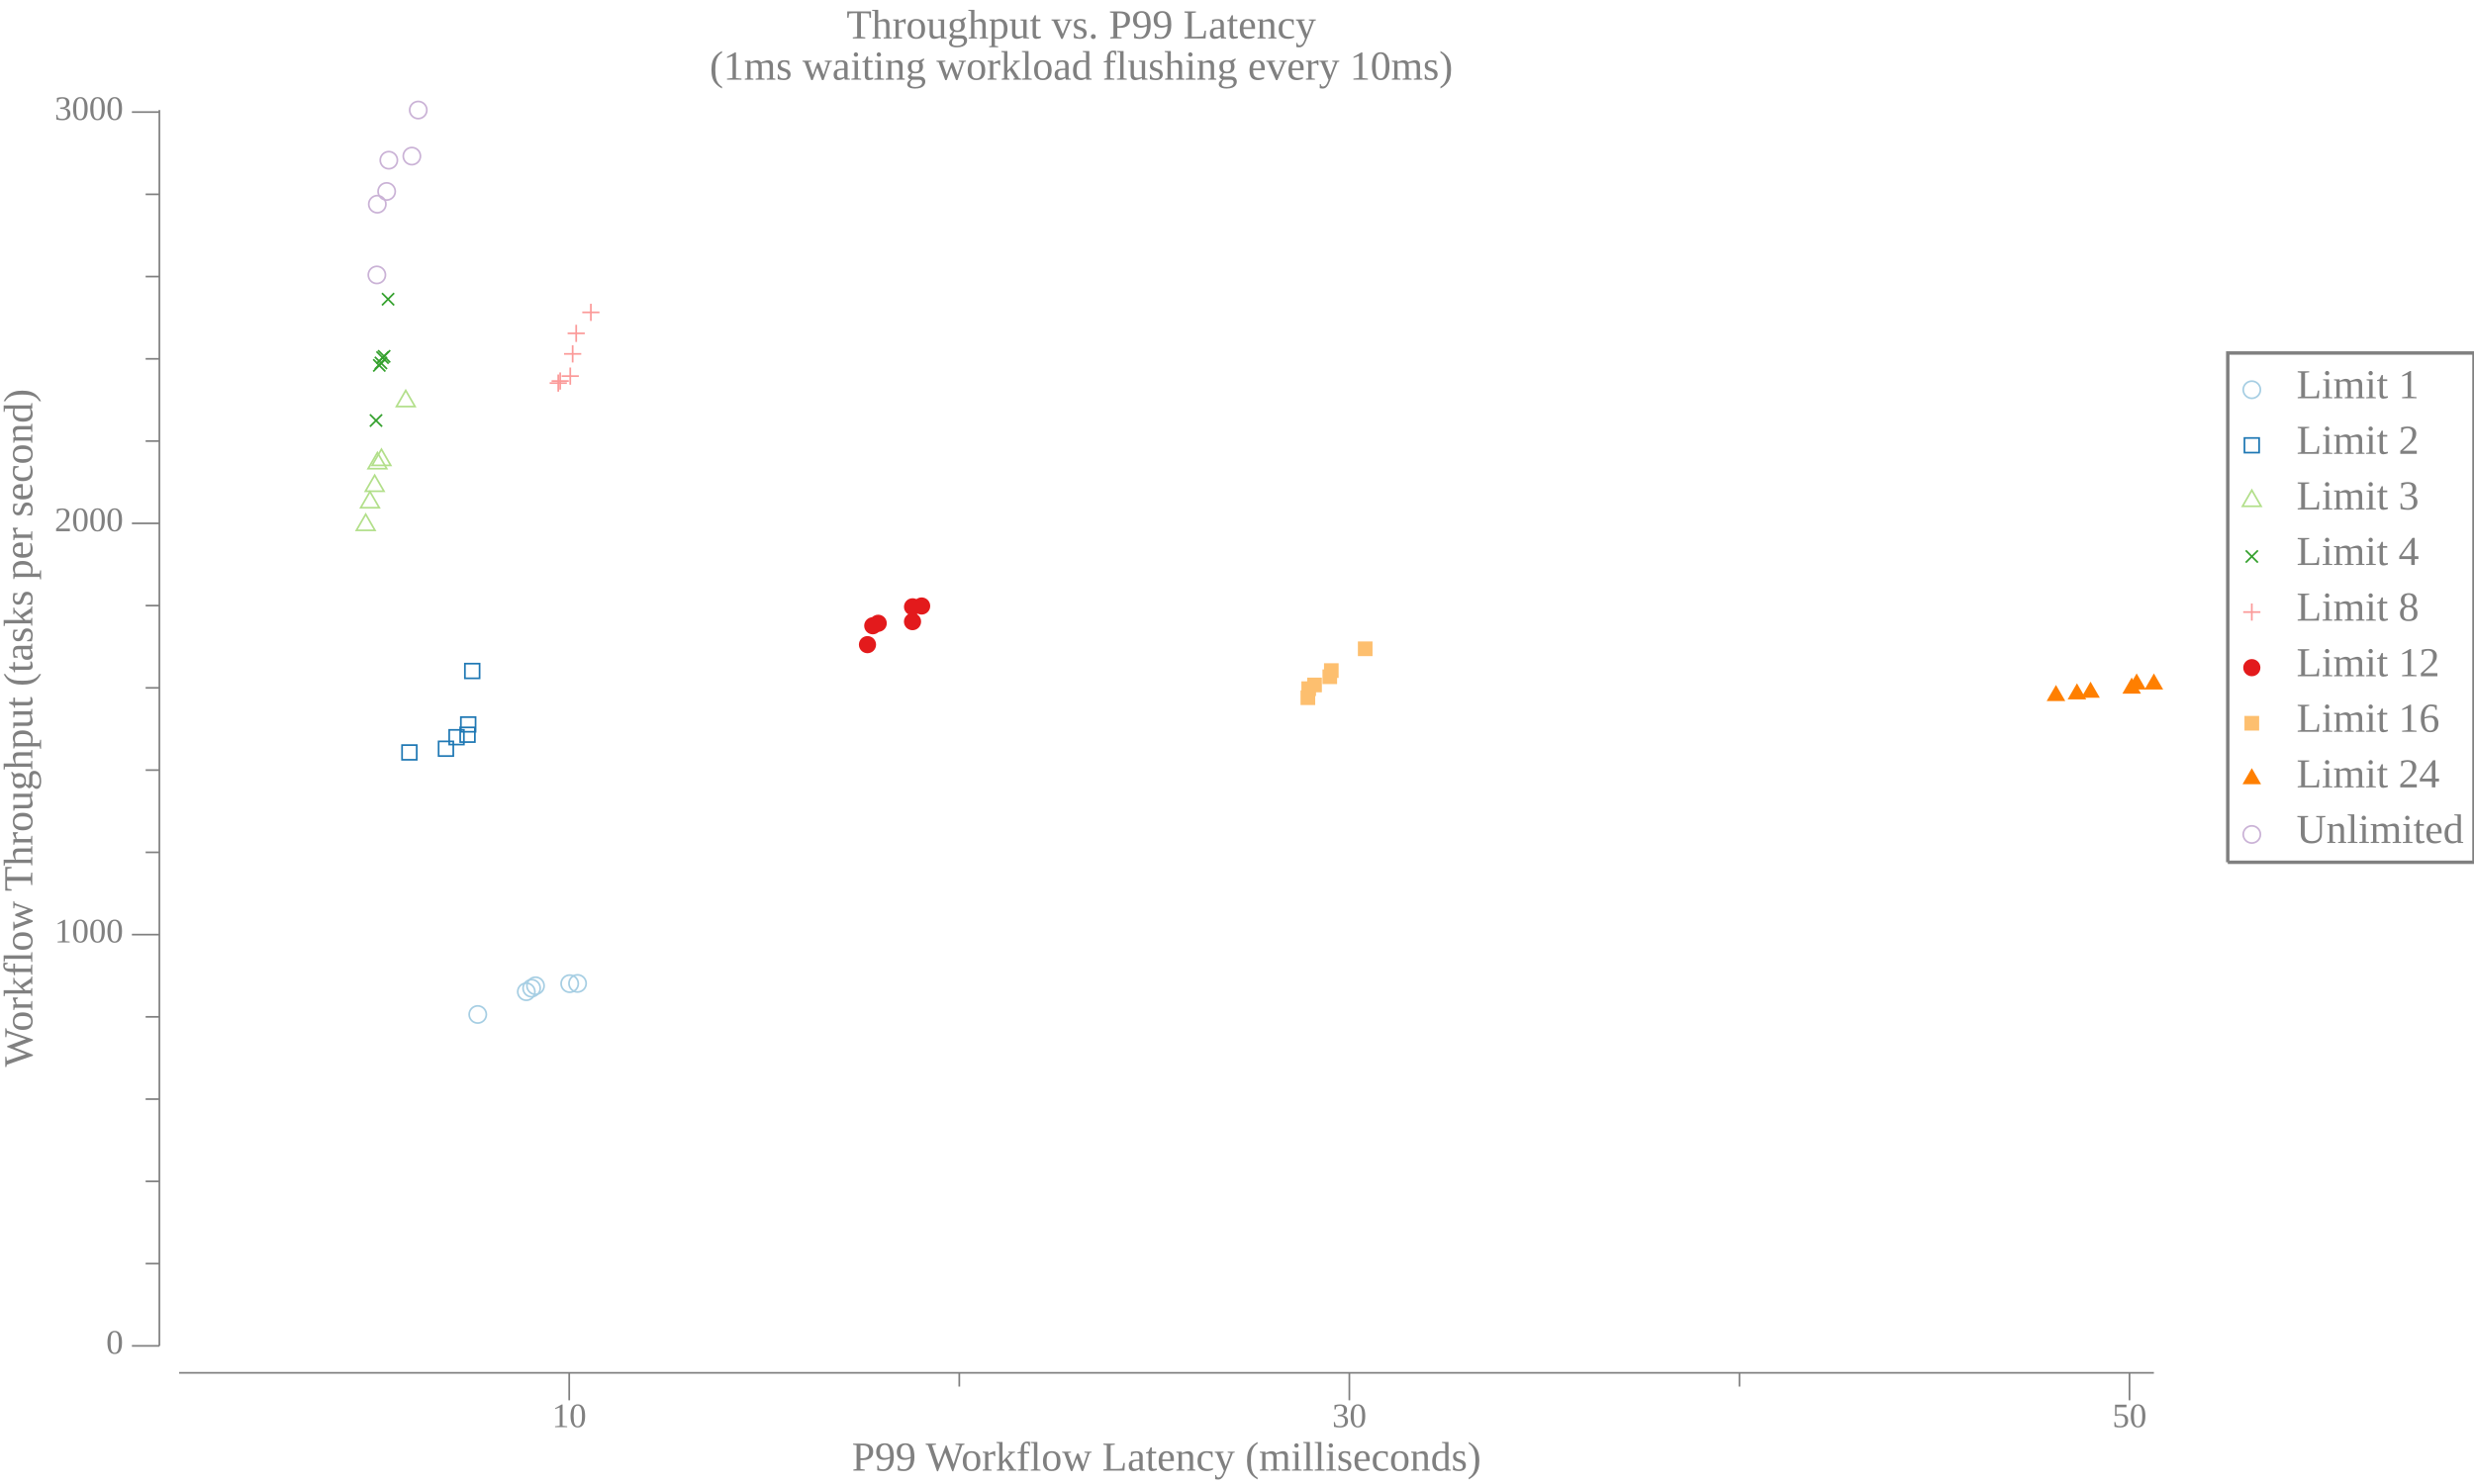
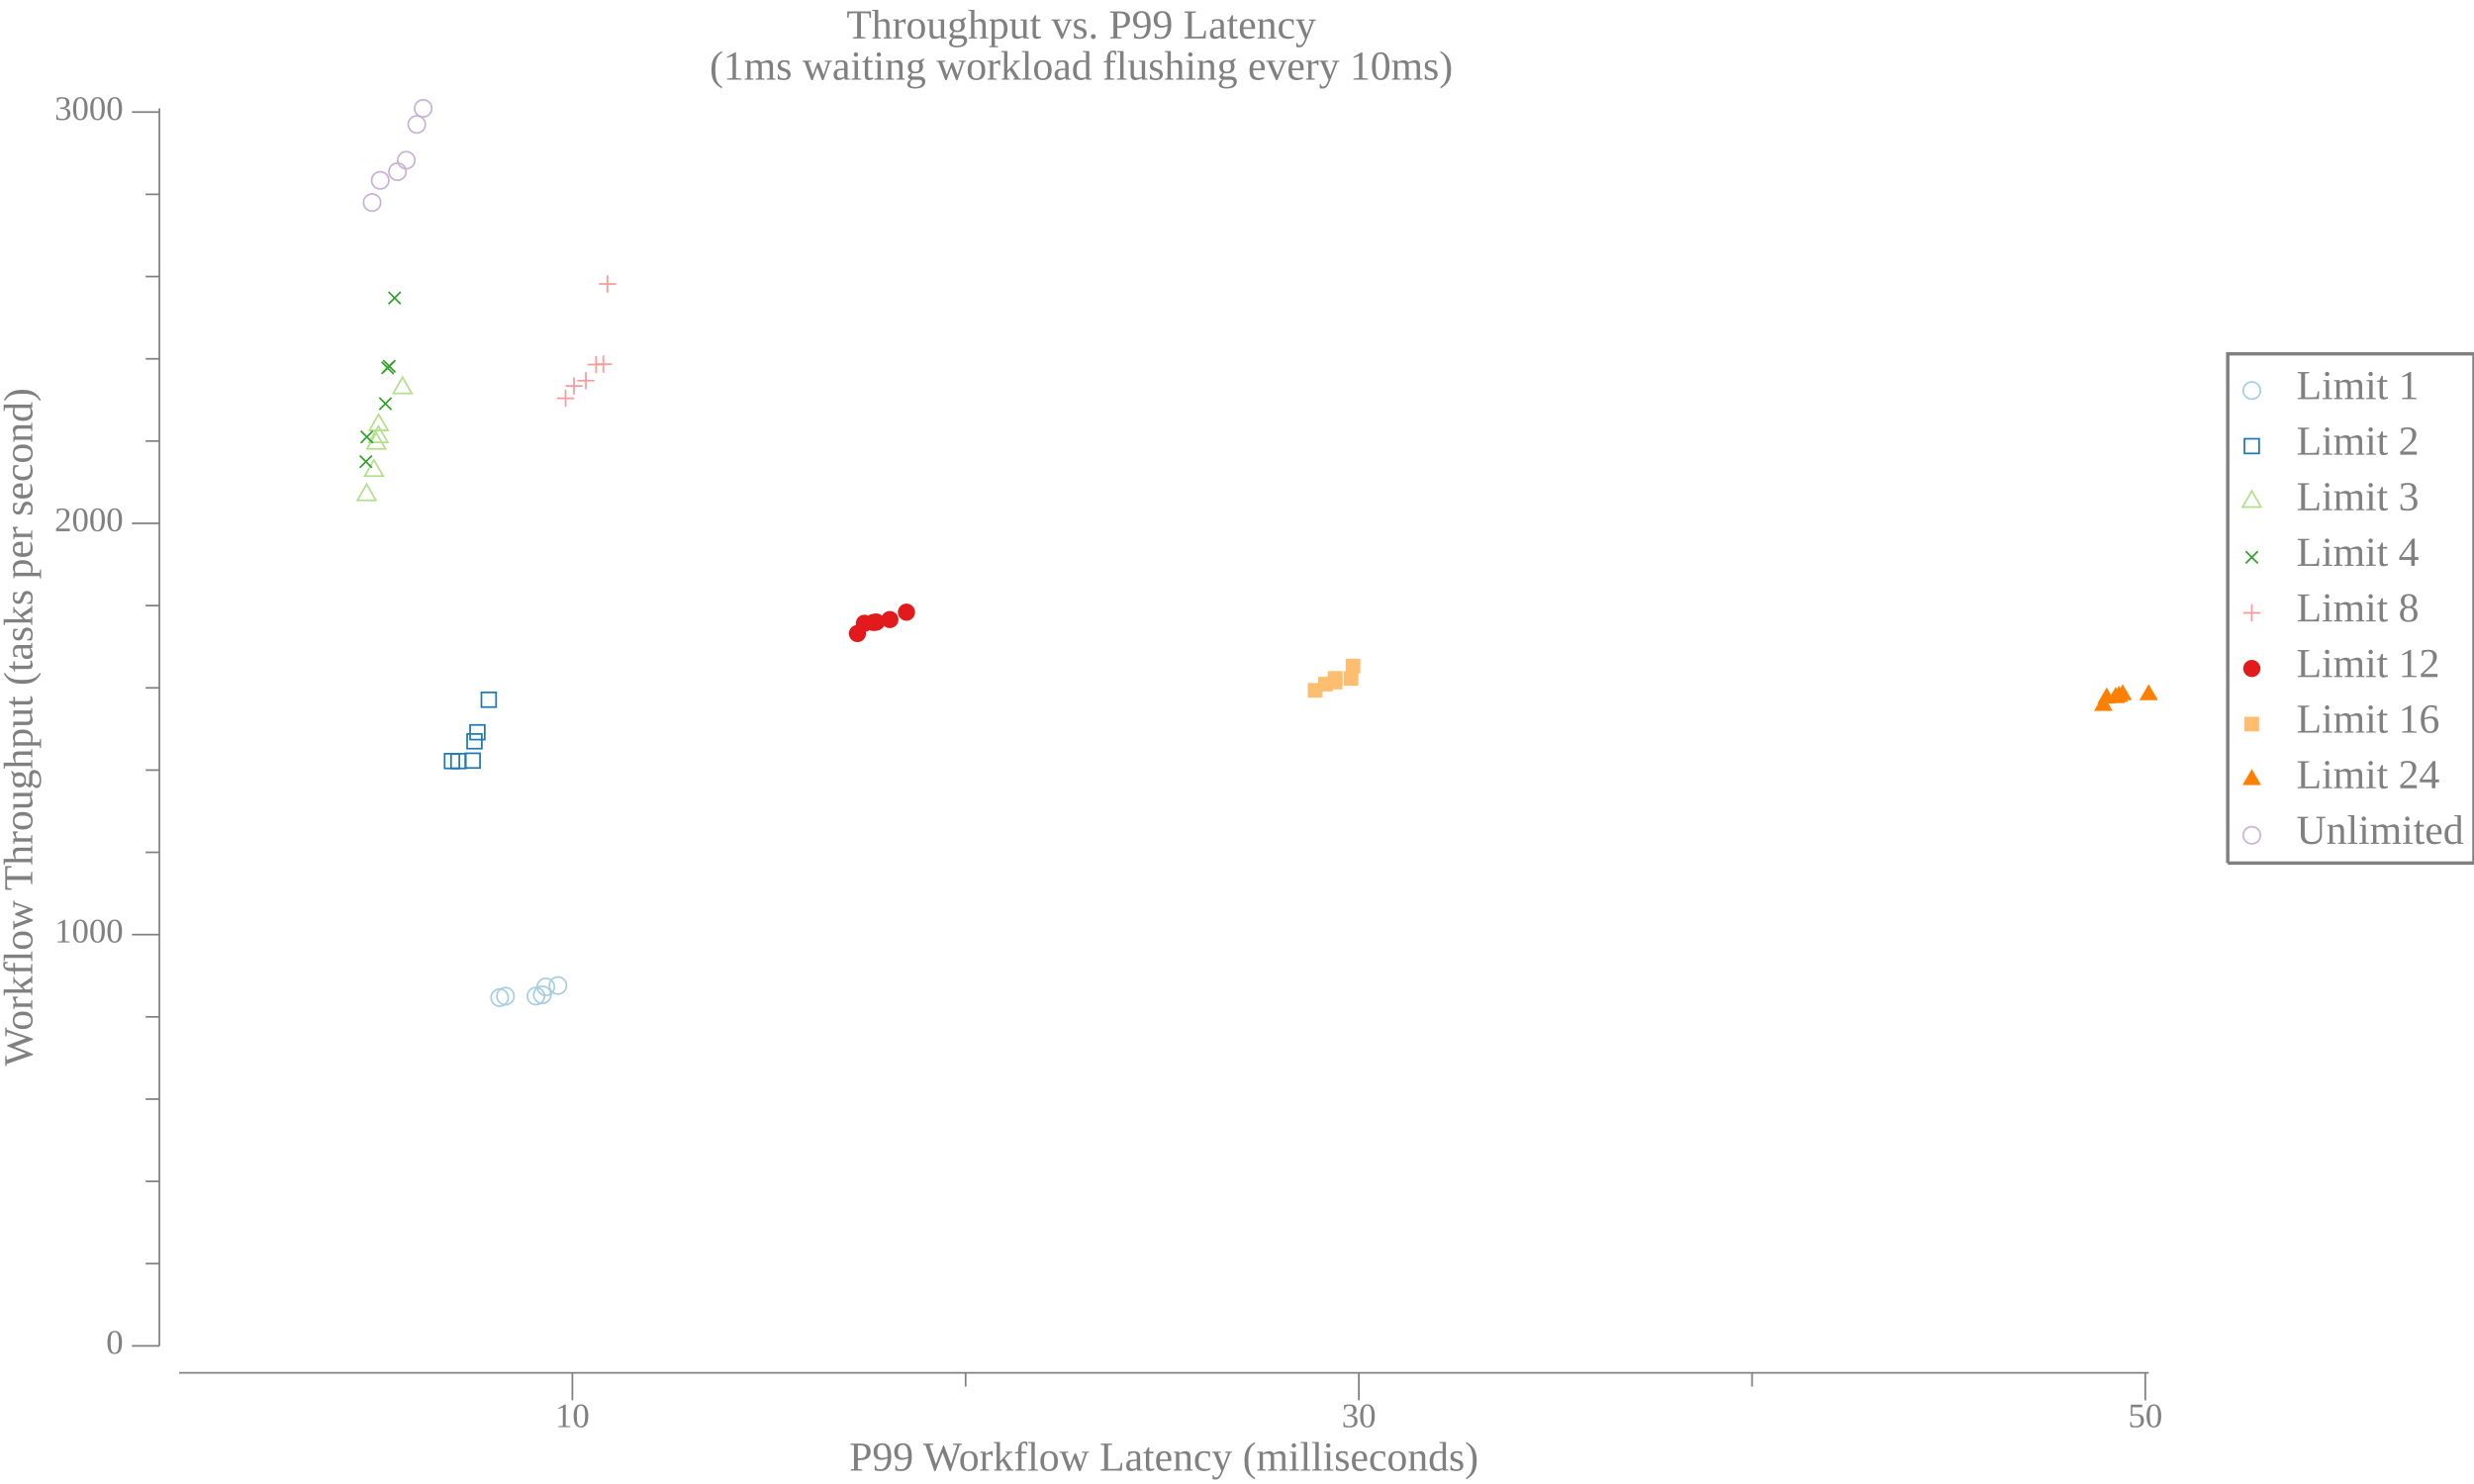
<svg xmlns="http://www.w3.org/2000/svg" width="720pt" height="432pt" viewBox="0 0 720 432">
  <g transform="scale(1, -1) translate(0, -432)">
-     <path d="M657.84,318.55A2.5,2.5 0 1 1 652.84,318.55A2.5,2.5 0 1 1 657.84,318.55Z" style="fill:none;stroke:#A6CEE3;stroke-width:0.5" />
-     <text x="668.34" y="-316.07" transform="scale(1, -1)" style="font-family:Liberation Serif;font-variant:normal;font-weight:normal;font-style:normal;font-size:12px;fill:#808080">Limit 1</text>
-     <path d="M653.2,300.24L657.47,300.24L657.47,304.5L653.2,304.5Z" style="fill:none;stroke:#1F78B4;stroke-width:0.5" />
-     <text x="668.34" y="-299.88" transform="scale(1, -1)" style="font-family:Liberation Serif;font-variant:normal;font-weight:normal;font-style:normal;font-size:12px;fill:#808080">Limit 2</text>
-     <path d="M655.34,289.31L652.63,284.62L658.04,284.62Z" style="fill:none;stroke:#B2DF8A;stroke-width:0.5" />
-     <text x="668.34" y="-283.7" transform="scale(1, -1)" style="font-family:Liberation Serif;font-variant:normal;font-weight:normal;font-style:normal;font-size:12px;fill:#808080">Limit 3</text>
-     <path d="M653.57,268.24L657.11,271.77" style="fill:none;stroke:#33A02C;stroke-width:0.5" />
-     <path d="M653.57,271.77L657.11,268.24" style="fill:none;stroke:#33A02C;stroke-width:0.5" />
-     <text x="668.34" y="-267.52" transform="scale(1, -1)" style="font-family:Liberation Serif;font-variant:normal;font-weight:normal;font-style:normal;font-size:12px;fill:#808080">Limit 4</text>
-     <path d="M655.34,256.32L655.34,251.32" style="fill:none;stroke:#FB9A99;stroke-width:0.5" />
-     <path d="M652.84,253.82L657.84,253.82" style="fill:none;stroke:#FB9A99;stroke-width:0.5" />
-     <text x="668.34" y="-251.33" transform="scale(1, -1)" style="font-family:Liberation Serif;font-variant:normal;font-weight:normal;font-style:normal;font-size:12px;fill:#808080">Limit 8</text>
-     <path d="M657.84,237.64A2.5,2.5 0 1 1 652.84,237.64A2.5,2.5 0 1 1 657.84,237.64Z" style="fill:#E31A1C" />
-     <text x="668.34" y="-235.15" transform="scale(1, -1)" style="font-family:Liberation Serif;font-variant:normal;font-weight:normal;font-style:normal;font-size:12px;fill:#808080">Limit 12</text>
-     <path d="M653.2,219.32L657.47,219.32L657.47,223.59L653.2,223.59Z" style="fill:#FDBF6F" />
-     <text x="668.34" y="-218.97" transform="scale(1, -1)" style="font-family:Liberation Serif;font-variant:normal;font-weight:normal;font-style:normal;font-size:12px;fill:#808080">Limit 16</text>
-     <path d="M655.34,208.39L652.63,203.71L658.04,203.71Z" style="fill:#FF7F00" />
-     <text x="668.34" y="-202.78" transform="scale(1, -1)" style="font-family:Liberation Serif;font-variant:normal;font-weight:normal;font-style:normal;font-size:12px;fill:#808080">Limit 24</text>
-     <path d="M657.84,189.09A2.5,2.5 0 1 1 652.84,189.09A2.5,2.5 0 1 1 657.84,189.09Z" style="fill:none;stroke:#CAB2D6;stroke-width:0.5" />
-     <text x="668.34" y="-186.6" transform="scale(1, -1)" style="font-family:Liberation Serif;font-variant:normal;font-weight:normal;font-style:normal;font-size:12px;fill:#808080">Unlimited</text>
-     <path d="M648.34,180.99L648.34,329.24L720,329.24L720,180.99L648.34,180.99" style="fill:none;stroke:#808080" />
+     <path d="M657.84,318.31A2.5,2.5 0 1 1 652.84,318.31A2.5,2.5 0 1 1 657.84,318.31Z" style="fill:none;stroke:#A6CEE3;stroke-width:0.5" />
+     <text x="668.34" y="-315.83" transform="scale(1, -1)" style="font-family:Liberation Serif;font-variant:normal;font-weight:normal;font-style:normal;font-size:12px;fill:#808080">Limit 1</text>
+     <path d="M653.2,300L657.47,300L657.47,304.27L653.2,304.27Z" style="fill:none;stroke:#1F78B4;stroke-width:0.5" />
+     <text x="668.34" y="-299.64" transform="scale(1, -1)" style="font-family:Liberation Serif;font-variant:normal;font-weight:normal;font-style:normal;font-size:12px;fill:#808080">Limit 2</text>
+     <path d="M655.34,289.07L652.63,284.39L658.04,284.39Z" style="fill:none;stroke:#B2DF8A;stroke-width:0.5" />
+     <text x="668.34" y="-283.46" transform="scale(1, -1)" style="font-family:Liberation Serif;font-variant:normal;font-weight:normal;font-style:normal;font-size:12px;fill:#808080">Limit 3</text>
+     <path d="M653.57,268L657.11,271.53" style="fill:none;stroke:#33A02C;stroke-width:0.5" />
+     <path d="M653.57,271.53L657.11,268" style="fill:none;stroke:#33A02C;stroke-width:0.5" />
+     <text x="668.34" y="-267.28" transform="scale(1, -1)" style="font-family:Liberation Serif;font-variant:normal;font-weight:normal;font-style:normal;font-size:12px;fill:#808080">Limit 4</text>
+     <path d="M655.34,256.08L655.34,251.08" style="fill:none;stroke:#FB9A99;stroke-width:0.5" />
+     <path d="M652.84,253.58L657.84,253.58" style="fill:none;stroke:#FB9A99;stroke-width:0.5" />
+     <text x="668.34" y="-251.09" transform="scale(1, -1)" style="font-family:Liberation Serif;font-variant:normal;font-weight:normal;font-style:normal;font-size:12px;fill:#808080">Limit 8</text>
+     <path d="M657.84,237.4A2.5,2.5 0 1 1 652.84,237.4A2.5,2.5 0 1 1 657.84,237.4Z" style="fill:#E31A1C" />
+     <text x="668.34" y="-234.91" transform="scale(1, -1)" style="font-family:Liberation Serif;font-variant:normal;font-weight:normal;font-style:normal;font-size:12px;fill:#808080">Limit 12</text>
+     <path d="M653.2,219.08L657.47,219.08L657.47,223.35L653.2,223.35Z" style="fill:#FDBF6F" />
+     <text x="668.34" y="-218.73" transform="scale(1, -1)" style="font-family:Liberation Serif;font-variant:normal;font-weight:normal;font-style:normal;font-size:12px;fill:#808080">Limit 16</text>
+     <path d="M655.34,208.15L652.63,203.47L658.04,203.47Z" style="fill:#FF7F00" />
+     <text x="668.34" y="-202.54" transform="scale(1, -1)" style="font-family:Liberation Serif;font-variant:normal;font-weight:normal;font-style:normal;font-size:12px;fill:#808080">Limit 24</text>
+     <path d="M657.84,188.85A2.5,2.5 0 1 1 652.84,188.85A2.5,2.5 0 1 1 657.84,188.85Z" style="fill:none;stroke:#CAB2D6;stroke-width:0.5" />
+     <text x="668.34" y="-186.36" transform="scale(1, -1)" style="font-family:Liberation Serif;font-variant:normal;font-weight:normal;font-style:normal;font-size:12px;fill:#808080">Unlimited</text>
+     <path d="M648.34,180.75L648.34,329L720,329L720,180.75L648.34,180.75" style="fill:none;stroke:#808080" />
    <path d="M0,0L629.34,0L629.34,432L0,432Z" style="fill:#-8000000000000000-8000000000000000-8000000000000000;fill-opacity:0" />
    <text x="246.35" y="-420.81" transform="scale(1, -1)" style="font-family:Liberation Serif;font-variant:normal;font-weight:normal;font-style:normal;font-size:12px;fill:#808080">Throughput vs. P99 Latency</text>
    <text x="206.52" y="-408.81" transform="scale(1, -1)" style="font-family:Liberation Serif;font-variant:normal;font-weight:normal;font-style:normal;font-size:12px;fill:#808080">(1ms waiting workload flushing every 10ms)</text>
-     <text x="247.93" y="-3.902" transform="scale(1, -1)" style="font-family:Liberation Serif;font-variant:normal;font-weight:normal;font-style:normal;font-size:12px;fill:#808080">P99 Workflow Latency (milliseconds)</text>
-     <text x="160.66" y="-16.541" transform="scale(1, -1)" style="font-family:Liberation Serif;font-variant:normal;font-weight:normal;font-style:normal;font-size:10px;fill:#808080">10</text>
-     <text x="387.7" y="-16.541" transform="scale(1, -1)" style="font-family:Liberation Serif;font-variant:normal;font-weight:normal;font-style:normal;font-size:10px;fill:#808080">30</text>
-     <text x="614.74" y="-16.541" transform="scale(1, -1)" style="font-family:Liberation Serif;font-variant:normal;font-weight:normal;font-style:normal;font-size:10px;fill:#808080">50</text>
-     <path d="M165.66,24.363L165.66,32.363" style="fill:none;stroke:#808080;stroke-width:0.5" />
-     <path d="M392.7,24.363L392.7,32.363" style="fill:none;stroke:#808080;stroke-width:0.5" />
-     <path d="M619.74,24.363L619.74,32.363" style="fill:none;stroke:#808080;stroke-width:0.5" />
-     <path d="M279.18,28.363L279.18,32.363" style="fill:none;stroke:#808080;stroke-width:0.5" />
-     <path d="M506.22,28.363L506.22,32.363" style="fill:none;stroke:#808080;stroke-width:0.5" />
-     <path d="M52.135,32.363L626.84,32.363" style="fill:none;stroke:#808080;stroke-width:0.5" />
+     <text x="247.18" y="-3.902" transform="scale(1, -1)" style="font-family:Liberation Serif;font-variant:normal;font-weight:normal;font-style:normal;font-size:12px;fill:#808080">P99 Workflow Latency (milliseconds)</text>
+     <text x="161.58" y="-16.541" transform="scale(1, -1)" style="font-family:Liberation Serif;font-variant:normal;font-weight:normal;font-style:normal;font-size:10px;fill:#808080">10</text>
+     <text x="390.46" y="-16.541" transform="scale(1, -1)" style="font-family:Liberation Serif;font-variant:normal;font-weight:normal;font-style:normal;font-size:10px;fill:#808080">30</text>
+     <text x="619.34" y="-16.541" transform="scale(1, -1)" style="font-family:Liberation Serif;font-variant:normal;font-weight:normal;font-style:normal;font-size:10px;fill:#808080">50</text>
+     <path d="M166.58,24.363L166.58,32.363" style="fill:none;stroke:#808080;stroke-width:0.5" />
+     <path d="M395.46,24.363L395.46,32.363" style="fill:none;stroke:#808080;stroke-width:0.5" />
+     <path d="M624.34,24.363L624.34,32.363" style="fill:none;stroke:#808080;stroke-width:0.5" />
+     <path d="M281.02,28.363L281.02,32.363" style="fill:none;stroke:#808080;stroke-width:0.5" />
+     <path d="M509.9,28.363L509.9,32.363" style="fill:none;stroke:#808080;stroke-width:0.5" />
+     <path d="M52.135,32.363L625.33,32.363" style="fill:none;stroke:#808080;stroke-width:0.5" />
    <g transform="rotate(90)">
-       <text x="121.37" y="9.387" transform="scale(1, -1)" style="font-family:Liberation Serif;font-variant:normal;font-weight:normal;font-style:normal;font-size:12px;fill:#808080">Workflow Throughput (tasks per second)</text>
+       <text x="121.61" y="9.387" transform="scale(1, -1)" style="font-family:Liberation Serif;font-variant:normal;font-weight:normal;font-style:normal;font-size:12px;fill:#808080">Workflow Throughput (tasks per second)</text>
    </g>
    <text x="30.885" y="-37.924" transform="scale(1, -1)" style="font-family:Liberation Serif;font-variant:normal;font-weight:normal;font-style:normal;font-size:10px;fill:#808080">0</text>
    <text x="15.885" y="-157.65" transform="scale(1, -1)" style="font-family:Liberation Serif;font-variant:normal;font-weight:normal;font-style:normal;font-size:10px;fill:#808080">1000</text>
    <text x="15.885" y="-277.37" transform="scale(1, -1)" style="font-family:Liberation Serif;font-variant:normal;font-weight:normal;font-style:normal;font-size:10px;fill:#808080">2000</text>
    <text x="15.885" y="-397.09" transform="scale(1, -1)" style="font-family:Liberation Serif;font-variant:normal;font-weight:normal;font-style:normal;font-size:10px;fill:#808080">3000</text>
    <path d="M38.385,40.209L46.385,40.209" style="fill:none;stroke:#808080;stroke-width:0.5" />
    <path d="M38.385,159.93L46.385,159.93" style="fill:none;stroke:#808080;stroke-width:0.5" />
    <path d="M38.385,279.65L46.385,279.65" style="fill:none;stroke:#808080;stroke-width:0.5" />
-     <path d="M38.385,399.37L46.385,399.37" style="fill:none;stroke:#808080;stroke-width:0.5" />
+     <path d="M38.385,399.38L46.385,399.38" style="fill:none;stroke:#808080;stroke-width:0.5" />
    <path d="M42.385,64.153L46.385,64.153" style="fill:none;stroke:#808080;stroke-width:0.5" />
    <path d="M42.385,88.098L46.385,88.098" style="fill:none;stroke:#808080;stroke-width:0.5" />
    <path d="M42.385,112.04L46.385,112.04" style="fill:none;stroke:#808080;stroke-width:0.5" />
    <path d="M42.385,135.99L46.385,135.99" style="fill:none;stroke:#808080;stroke-width:0.5" />
    <path d="M42.385,183.88L46.385,183.88" style="fill:none;stroke:#808080;stroke-width:0.5" />
    <path d="M42.385,207.82L46.385,207.82" style="fill:none;stroke:#808080;stroke-width:0.5" />
    <path d="M42.385,231.76L46.385,231.76" style="fill:none;stroke:#808080;stroke-width:0.5" />
    <path d="M42.385,255.71L46.385,255.71" style="fill:none;stroke:#808080;stroke-width:0.5" />
    <path d="M42.385,303.6L46.385,303.6" style="fill:none;stroke:#808080;stroke-width:0.5" />
    <path d="M42.385,327.54L46.385,327.54" style="fill:none;stroke:#808080;stroke-width:0.5" />
    <path d="M42.385,351.49L46.385,351.49" style="fill:none;stroke:#808080;stroke-width:0.5" />
    <path d="M42.385,375.43L46.385,375.43" style="fill:none;stroke:#808080;stroke-width:0.5" />
-     <path d="M46.385,40.209L46.385,399.97" style="fill:none;stroke:#808080;stroke-width:0.5" />
-     <path d="M141.54,136.68A2.5,2.5 0 1 1 136.54,136.68A2.5,2.5 0 1 1 141.54,136.68Z" style="fill:none;stroke:#A6CEE3;stroke-width:0.5" />
-     <path d="M155.67,143.31A2.5,2.5 0 1 1 150.67,143.31A2.5,2.5 0 1 1 155.67,143.31Z" style="fill:none;stroke:#A6CEE3;stroke-width:0.5" />
-     <path d="M157.22,144.33A2.5,2.5 0 1 1 152.22,144.33A2.5,2.5 0 1 1 157.22,144.33Z" style="fill:none;stroke:#A6CEE3;stroke-width:0.5" />
-     <path d="M158.35,145.04A2.5,2.5 0 1 1 153.35,145.04A2.5,2.5 0 1 1 158.35,145.04Z" style="fill:none;stroke:#A6CEE3;stroke-width:0.5" />
-     <path d="M168.3,145.65A2.5,2.5 0 1 1 163.3,145.65A2.5,2.5 0 1 1 168.3,145.65Z" style="fill:none;stroke:#A6CEE3;stroke-width:0.5" />
-     <path d="M170.59,145.72A2.5,2.5 0 1 1 165.59,145.72A2.5,2.5 0 1 1 170.59,145.72Z" style="fill:none;stroke:#A6CEE3;stroke-width:0.5" />
-     <path d="M117.01,210.83L121.28,210.83L121.28,215.1L117.01,215.1Z" style="fill:none;stroke:#1F78B4;stroke-width:0.5" />
-     <path d="M127.65,211.91L131.92,211.91L131.92,216.18L127.65,216.18Z" style="fill:none;stroke:#1F78B4;stroke-width:0.5" />
-     <path d="M130.73,215.26L135,215.26L135,219.53L130.73,219.53Z" style="fill:none;stroke:#1F78B4;stroke-width:0.5" />
-     <path d="M133.93,215.98L138.2,215.98L138.2,220.25L133.93,220.25Z" style="fill:none;stroke:#1F78B4;stroke-width:0.5" />
-     <path d="M134.13,218.98L138.4,218.98L138.4,223.24L134.13,223.24Z" style="fill:none;stroke:#1F78B4;stroke-width:0.5" />
-     <path d="M135.3,234.54L139.57,234.54L139.57,238.81L135.3,238.81Z" style="fill:none;stroke:#1F78B4;stroke-width:0.5" />
-     <path d="M106.43,282.3L103.72,277.61L109.13,277.61Z" style="fill:none;stroke:#B2DF8A;stroke-width:0.5" />
-     <path d="M107.67,288.88L104.97,284.2L110.38,284.2Z" style="fill:none;stroke:#B2DF8A;stroke-width:0.5" />
-     <path d="M109.04,293.67L106.34,288.99L111.75,288.99Z" style="fill:none;stroke:#B2DF8A;stroke-width:0.5" />
-     <path d="M109.84,300.26L107.13,295.57L112.55,295.57Z" style="fill:none;stroke:#B2DF8A;stroke-width:0.5" />
-     <path d="M111.01,301.22L108.3,296.53L113.71,296.53Z" style="fill:none;stroke:#B2DF8A;stroke-width:0.5" />
-     <path d="M118.08,318.34L115.38,313.65L120.79,313.65Z" style="fill:none;stroke:#B2DF8A;stroke-width:0.5" />
-     <path d="M107.66,307.82L111.2,311.35" style="fill:none;stroke:#33A02C;stroke-width:0.5" />
-     <path d="M107.66,311.35L111.2,307.82" style="fill:none;stroke:#33A02C;stroke-width:0.5" />
-     <path d="M108.62,323.86L112.15,327.39" style="fill:none;stroke:#33A02C;stroke-width:0.5" />
-     <path d="M108.62,327.39L112.15,323.86" style="fill:none;stroke:#33A02C;stroke-width:0.5" />
-     <path d="M109.09,324.58L112.63,328.11" style="fill:none;stroke:#33A02C;stroke-width:0.5" />
-     <path d="M109.09,328.11L112.63,324.58" style="fill:none;stroke:#33A02C;stroke-width:0.5" />
-     <path d="M109.56,326.13L113.1,329.67" style="fill:none;stroke:#33A02C;stroke-width:0.5" />
-     <path d="M109.56,329.67L113.1,326.13" style="fill:none;stroke:#33A02C;stroke-width:0.5" />
-     <path d="M110.03,326.49L113.56,330.03" style="fill:none;stroke:#33A02C;stroke-width:0.5" />
-     <path d="M110.03,330.03L113.56,326.49" style="fill:none;stroke:#33A02C;stroke-width:0.5" />
-     <path d="M111.17,343.13L114.7,346.67" style="fill:none;stroke:#33A02C;stroke-width:0.5" />
-     <path d="M111.17,346.67L114.7,343.13" style="fill:none;stroke:#33A02C;stroke-width:0.5" />
-     <path d="M162.47,322.98L162.47,317.98" style="fill:none;stroke:#FB9A99;stroke-width:0.5" />
-     <path d="M159.97,320.48L164.97,320.48" style="fill:none;stroke:#FB9A99;stroke-width:0.5" />
-     <path d="M163.03,323.58L163.03,318.58" style="fill:none;stroke:#FB9A99;stroke-width:0.5" />
-     <path d="M160.53,321.08L165.53,321.08" style="fill:none;stroke:#FB9A99;stroke-width:0.5" />
-     <path d="M165.96,325.01L165.96,320.01" style="fill:none;stroke:#FB9A99;stroke-width:0.5" />
-     <path d="M163.46,322.51L168.46,322.51" style="fill:none;stroke:#FB9A99;stroke-width:0.5" />
-     <path d="M166.66,331.48L166.66,326.48" style="fill:none;stroke:#FB9A99;stroke-width:0.5" />
-     <path d="M164.16,328.98L169.16,328.98" style="fill:none;stroke:#FB9A99;stroke-width:0.5" />
-     <path d="M167.69,337.46L167.69,332.46" style="fill:none;stroke:#FB9A99;stroke-width:0.5" />
-     <path d="M165.19,334.96L170.19,334.96" style="fill:none;stroke:#FB9A99;stroke-width:0.5" />
-     <path d="M171.96,343.57L171.96,338.57" style="fill:none;stroke:#FB9A99;stroke-width:0.5" />
-     <path d="M169.46,341.07L174.46,341.07" style="fill:none;stroke:#FB9A99;stroke-width:0.5" />
-     <path d="M254.96,244.34A2.5,2.5 0 1 1 249.96,244.34A2.5,2.5 0 1 1 254.96,244.34Z" style="fill:#E31A1C" />
-     <path d="M256.5,249.84A2.5,2.5 0 1 1 251.5,249.84A2.5,2.5 0 1 1 256.5,249.84Z" style="fill:#E31A1C" />
-     <path d="M258.08,250.56A2.5,2.5 0 1 1 253.08,250.56A2.5,2.5 0 1 1 258.08,250.56Z" style="fill:#E31A1C" />
-     <path d="M268.07,251.04A2.5,2.5 0 1 1 263.07,251.04A2.5,2.5 0 1 1 268.07,251.04Z" style="fill:#E31A1C" />
-     <path d="M268.08,255.35A2.5,2.5 0 1 1 263.08,255.35A2.5,2.5 0 1 1 268.08,255.35Z" style="fill:#E31A1C" />
-     <path d="M270.72,255.59A2.5,2.5 0 1 1 265.72,255.59A2.5,2.5 0 1 1 270.72,255.59Z" style="fill:#E31A1C" />
-     <path d="M378.49,226.76L382.76,226.76L382.76,231.02L378.49,231.02Z" style="fill:#FDBF6F" />
-     <path d="M378.74,229.39L383,229.39L383,233.66L378.74,233.66Z" style="fill:#FDBF6F" />
-     <path d="M380.43,230.47L384.7,230.47L384.7,234.74L380.43,234.74Z" style="fill:#FDBF6F" />
-     <path d="M384.87,232.86L389.13,232.86L389.13,237.13L384.87,237.13Z" style="fill:#FDBF6F" />
-     <path d="M385.32,234.66L389.58,234.66L389.58,238.93L385.32,238.93Z" style="fill:#FDBF6F" />
-     <path d="M395.18,241L399.44,241L399.44,245.27L395.18,245.27Z" style="fill:#FDBF6F" />
-     <path d="M598.34,232.61L595.63,227.93L601.05,227.93Z" style="fill:#FF7F00" />
-     <path d="M604.45,233.09L601.74,228.41L607.15,228.41Z" style="fill:#FF7F00" />
-     <path d="M608.41,233.57L605.7,228.88L611.11,228.88Z" style="fill:#FF7F00" />
-     <path d="M620.38,234.77L617.67,230.08L623.08,230.08Z" style="fill:#FF7F00" />
-     <path d="M621.82,235.97L619.12,231.28L624.53,231.28Z" style="fill:#FF7F00" />
-     <path d="M626.84,235.97L624.13,231.28L629.54,231.28Z" style="fill:#FF7F00" />
-     <path d="M112.18,351.97A2.5,2.5 0 1 1 107.18,351.97A2.5,2.5 0 1 1 112.18,351.97Z" style="fill:none;stroke:#CAB2D6;stroke-width:0.5" />
-     <path d="M112.31,372.56A2.5,2.5 0 1 1 107.31,372.56A2.5,2.5 0 1 1 112.31,372.56Z" style="fill:none;stroke:#CAB2D6;stroke-width:0.5" />
-     <path d="M115.03,376.27A2.5,2.5 0 1 1 110.03,376.27A2.5,2.5 0 1 1 115.03,376.27Z" style="fill:none;stroke:#CAB2D6;stroke-width:0.5" />
-     <path d="M115.66,385.37A2.5,2.5 0 1 1 110.66,385.37A2.5,2.5 0 1 1 115.66,385.37Z" style="fill:none;stroke:#CAB2D6;stroke-width:0.5" />
-     <path d="M122.36,386.56A2.5,2.5 0 1 1 117.36,386.56A2.5,2.5 0 1 1 122.36,386.56Z" style="fill:none;stroke:#CAB2D6;stroke-width:0.5" />
-     <path d="M124.22,399.97A2.5,2.5 0 1 1 119.22,399.97A2.5,2.5 0 1 1 124.22,399.97Z" style="fill:none;stroke:#CAB2D6;stroke-width:0.5" />
+     <path d="M46.385,40.209L46.385,400.45" style="fill:none;stroke:#808080;stroke-width:0.5" />
+     <path d="M147.92,141.59A2.5,2.5 0 1 1 142.92,141.59A2.5,2.5 0 1 1 147.92,141.59Z" style="fill:none;stroke:#A6CEE3;stroke-width:0.5" />
+     <path d="M149.61,142.02A2.5,2.5 0 1 1 144.61,142.02A2.5,2.5 0 1 1 149.61,142.02Z" style="fill:none;stroke:#A6CEE3;stroke-width:0.5" />
+     <path d="M158.46,142.03A2.5,2.5 0 1 1 153.46,142.03A2.5,2.5 0 1 1 158.46,142.03Z" style="fill:none;stroke:#A6CEE3;stroke-width:0.5" />
+     <path d="M160.33,142.42A2.5,2.5 0 1 1 155.33,142.42A2.5,2.5 0 1 1 160.33,142.42Z" style="fill:none;stroke:#A6CEE3;stroke-width:0.5" />
+     <path d="M161.35,144.7A2.5,2.5 0 1 1 156.35,144.7A2.5,2.5 0 1 1 161.35,144.7Z" style="fill:none;stroke:#A6CEE3;stroke-width:0.5" />
+     <path d="M164.87,145.11A2.5,2.5 0 1 1 159.87,145.11A2.5,2.5 0 1 1 164.87,145.11Z" style="fill:none;stroke:#A6CEE3;stroke-width:0.5" />
+     <path d="M129.4,208.32L133.67,208.32L133.67,212.59L129.4,212.59Z" style="fill:none;stroke:#1F78B4;stroke-width:0.5" />
+     <path d="M131.27,208.32L135.54,208.32L135.54,212.59L131.27,212.59Z" style="fill:none;stroke:#1F78B4;stroke-width:0.5" />
+     <path d="M135.43,208.44L139.7,208.44L139.7,212.71L135.43,212.71Z" style="fill:none;stroke:#1F78B4;stroke-width:0.5" />
+     <path d="M135.95,214.07L140.22,214.07L140.22,218.33L135.95,218.33Z" style="fill:none;stroke:#1F78B4;stroke-width:0.5" />
+     <path d="M136.81,216.7L141.08,216.7L141.08,220.97L136.81,220.97Z" style="fill:none;stroke:#1F78B4;stroke-width:0.5" />
+     <path d="M140.11,226.16L144.38,226.16L144.38,230.43L140.11,230.43Z" style="fill:none;stroke:#1F78B4;stroke-width:0.5" />
+     <path d="M106.72,291.04L104.01,286.35L109.42,286.35Z" style="fill:none;stroke:#B2DF8A;stroke-width:0.5" />
+     <path d="M108.82,298.1L106.12,293.41L111.53,293.41Z" style="fill:none;stroke:#B2DF8A;stroke-width:0.5" />
+     <path d="M109.5,306L106.8,301.32L112.21,301.32Z" style="fill:none;stroke:#B2DF8A;stroke-width:0.5" />
+     <path d="M110.13,307.92L107.42,303.23L112.84,303.23Z" style="fill:none;stroke:#B2DF8A;stroke-width:0.5" />
+     <path d="M110.2,311.39L107.5,306.7L112.91,306.7Z" style="fill:none;stroke:#B2DF8A;stroke-width:0.5" />
+     <path d="M117.15,322.17L114.44,317.48L119.85,317.48Z" style="fill:none;stroke:#B2DF8A;stroke-width:0.5" />
+     <path d="M104.71,295.84L108.25,299.38" style="fill:none;stroke:#33A02C;stroke-width:0.5" />
+     <path d="M104.71,299.38L108.25,295.84" style="fill:none;stroke:#33A02C;stroke-width:0.5" />
+     <path d="M104.99,303.03L108.52,306.56" style="fill:none;stroke:#33A02C;stroke-width:0.5" />
+     <path d="M104.99,306.56L108.52,303.03" style="fill:none;stroke:#33A02C;stroke-width:0.5" />
+     <path d="M110.4,312.72L113.93,316.26" style="fill:none;stroke:#33A02C;stroke-width:0.5" />
+     <path d="M110.4,316.26L113.93,312.72" style="fill:none;stroke:#33A02C;stroke-width:0.5" />
+     <path d="M111.03,323.14L114.56,326.68" style="fill:none;stroke:#33A02C;stroke-width:0.5" />
+     <path d="M111.03,326.68L114.56,323.14" style="fill:none;stroke:#33A02C;stroke-width:0.5" />
+     <path d="M111.52,323.62L115.06,327.15" style="fill:none;stroke:#33A02C;stroke-width:0.5" />
+     <path d="M111.52,327.15L115.06,323.62" style="fill:none;stroke:#33A02C;stroke-width:0.5" />
+     <path d="M113.07,343.49L116.6,347.03" style="fill:none;stroke:#33A02C;stroke-width:0.5" />
+     <path d="M113.07,347.03L116.6,343.49" style="fill:none;stroke:#33A02C;stroke-width:0.5" />
+     <path d="M164.61,318.55L164.61,313.55" style="fill:none;stroke:#FB9A99;stroke-width:0.5" />
+     <path d="M162.11,316.05L167.11,316.05" style="fill:none;stroke:#FB9A99;stroke-width:0.5" />
+     <path d="M167.05,322.14L167.05,317.14" style="fill:none;stroke:#FB9A99;stroke-width:0.5" />
+     <path d="M164.55,319.64L169.55,319.64" style="fill:none;stroke:#FB9A99;stroke-width:0.5" />
+     <path d="M170.5,323.7L170.5,318.7" style="fill:none;stroke:#FB9A99;stroke-width:0.5" />
+     <path d="M168,321.2L173,321.2" style="fill:none;stroke:#FB9A99;stroke-width:0.5" />
+     <path d="M173.48,328.37L173.48,323.37" style="fill:none;stroke:#FB9A99;stroke-width:0.5" />
+     <path d="M170.98,325.87L175.98,325.87" style="fill:none;stroke:#FB9A99;stroke-width:0.5" />
+     <path d="M175.6,328.49L175.6,323.49" style="fill:none;stroke:#FB9A99;stroke-width:0.5" />
+     <path d="M173.1,325.99L178.1,325.99" style="fill:none;stroke:#FB9A99;stroke-width:0.5" />
+     <path d="M176.79,351.83L176.79,346.83" style="fill:none;stroke:#FB9A99;stroke-width:0.5" />
+     <path d="M174.29,349.33L179.29,349.33" style="fill:none;stroke:#FB9A99;stroke-width:0.5" />
+     <path d="M252.04,247.57A2.5,2.5 0 1 1 247.04,247.57A2.5,2.5 0 1 1 252.04,247.57Z" style="fill:#E31A1C" />
+     <path d="M254.07,250.56A2.5,2.5 0 1 1 249.07,250.56A2.5,2.5 0 1 1 254.07,250.56Z" style="fill:#E31A1C" />
+     <path d="M256.72,250.8A2.5,2.5 0 1 1 251.72,250.8A2.5,2.5 0 1 1 256.72,250.8Z" style="fill:#E31A1C" />
+     <path d="M257.54,250.92A2.5,2.5 0 1 1 252.54,250.92A2.5,2.5 0 1 1 257.54,250.92Z" style="fill:#E31A1C" />
+     <path d="M261.47,251.64A2.5,2.5 0 1 1 256.47,251.64A2.5,2.5 0 1 1 261.47,251.64Z" style="fill:#E31A1C" />
+     <path d="M266.31,253.79A2.5,2.5 0 1 1 261.31,253.79A2.5,2.5 0 1 1 266.31,253.79Z" style="fill:#E31A1C" />
+     <path d="M380.59,228.91L384.86,228.91L384.86,233.18L380.59,233.18Z" style="fill:#FDBF6F" />
+     <path d="M383.62,230.71L387.88,230.71L387.88,234.98L383.62,234.98Z" style="fill:#FDBF6F" />
+     <path d="M386.43,231.31L390.7,231.31L390.7,235.57L386.43,235.57Z" style="fill:#FDBF6F" />
+     <path d="M386.43,232.38L390.7,232.38L390.7,236.65L386.43,236.65Z" style="fill:#FDBF6F" />
+     <path d="M391.06,232.38L395.33,232.38L395.33,236.65L391.06,236.65Z" style="fill:#FDBF6F" />
+     <path d="M391.65,235.98L395.92,235.98L395.92,240.24L391.65,240.24Z" style="fill:#FDBF6F" />
+     <path d="M612.13,229.74L609.43,225.05L614.84,225.05Z" style="fill:#FF7F00" />
+     <path d="M613.11,231.9L610.41,227.21L615.82,227.21Z" style="fill:#FF7F00" />
+     <path d="M615.71,232.02L613.01,227.33L618.42,227.33Z" style="fill:#FF7F00" />
+     <path d="M616.65,232.38L613.94,227.69L619.36,227.69Z" style="fill:#FF7F00" />
+     <path d="M617.75,232.85L615.04,228.17L620.46,228.17Z" style="fill:#FF7F00" />
+     <path d="M625.33,232.85L622.62,228.17L628.03,228.17Z" style="fill:#FF7F00" />
+     <path d="M110.79,373.04A2.5,2.5 0 1 1 105.79,373.04A2.5,2.5 0 1 1 110.79,373.04Z" style="fill:none;stroke:#CAB2D6;stroke-width:0.5" />
+     <path d="M113.16,379.5A2.5,2.5 0 1 1 108.16,379.5A2.5,2.5 0 1 1 113.16,379.5Z" style="fill:none;stroke:#CAB2D6;stroke-width:0.5" />
+     <path d="M118.18,382.02A2.5,2.5 0 1 1 113.18,382.02A2.5,2.5 0 1 1 118.18,382.02Z" style="fill:none;stroke:#CAB2D6;stroke-width:0.5" />
+     <path d="M120.74,385.37A2.5,2.5 0 1 1 115.74,385.37A2.5,2.5 0 1 1 120.74,385.37Z" style="fill:none;stroke:#CAB2D6;stroke-width:0.5" />
+     <path d="M123.8,395.78A2.5,2.5 0 1 1 118.8,395.78A2.5,2.5 0 1 1 123.8,395.78Z" style="fill:none;stroke:#CAB2D6;stroke-width:0.5" />
+     <path d="M125.66,400.45A2.5,2.5 0 1 1 120.66,400.45A2.5,2.5 0 1 1 125.66,400.45Z" style="fill:none;stroke:#CAB2D6;stroke-width:0.5" />
  </g>
</svg>
